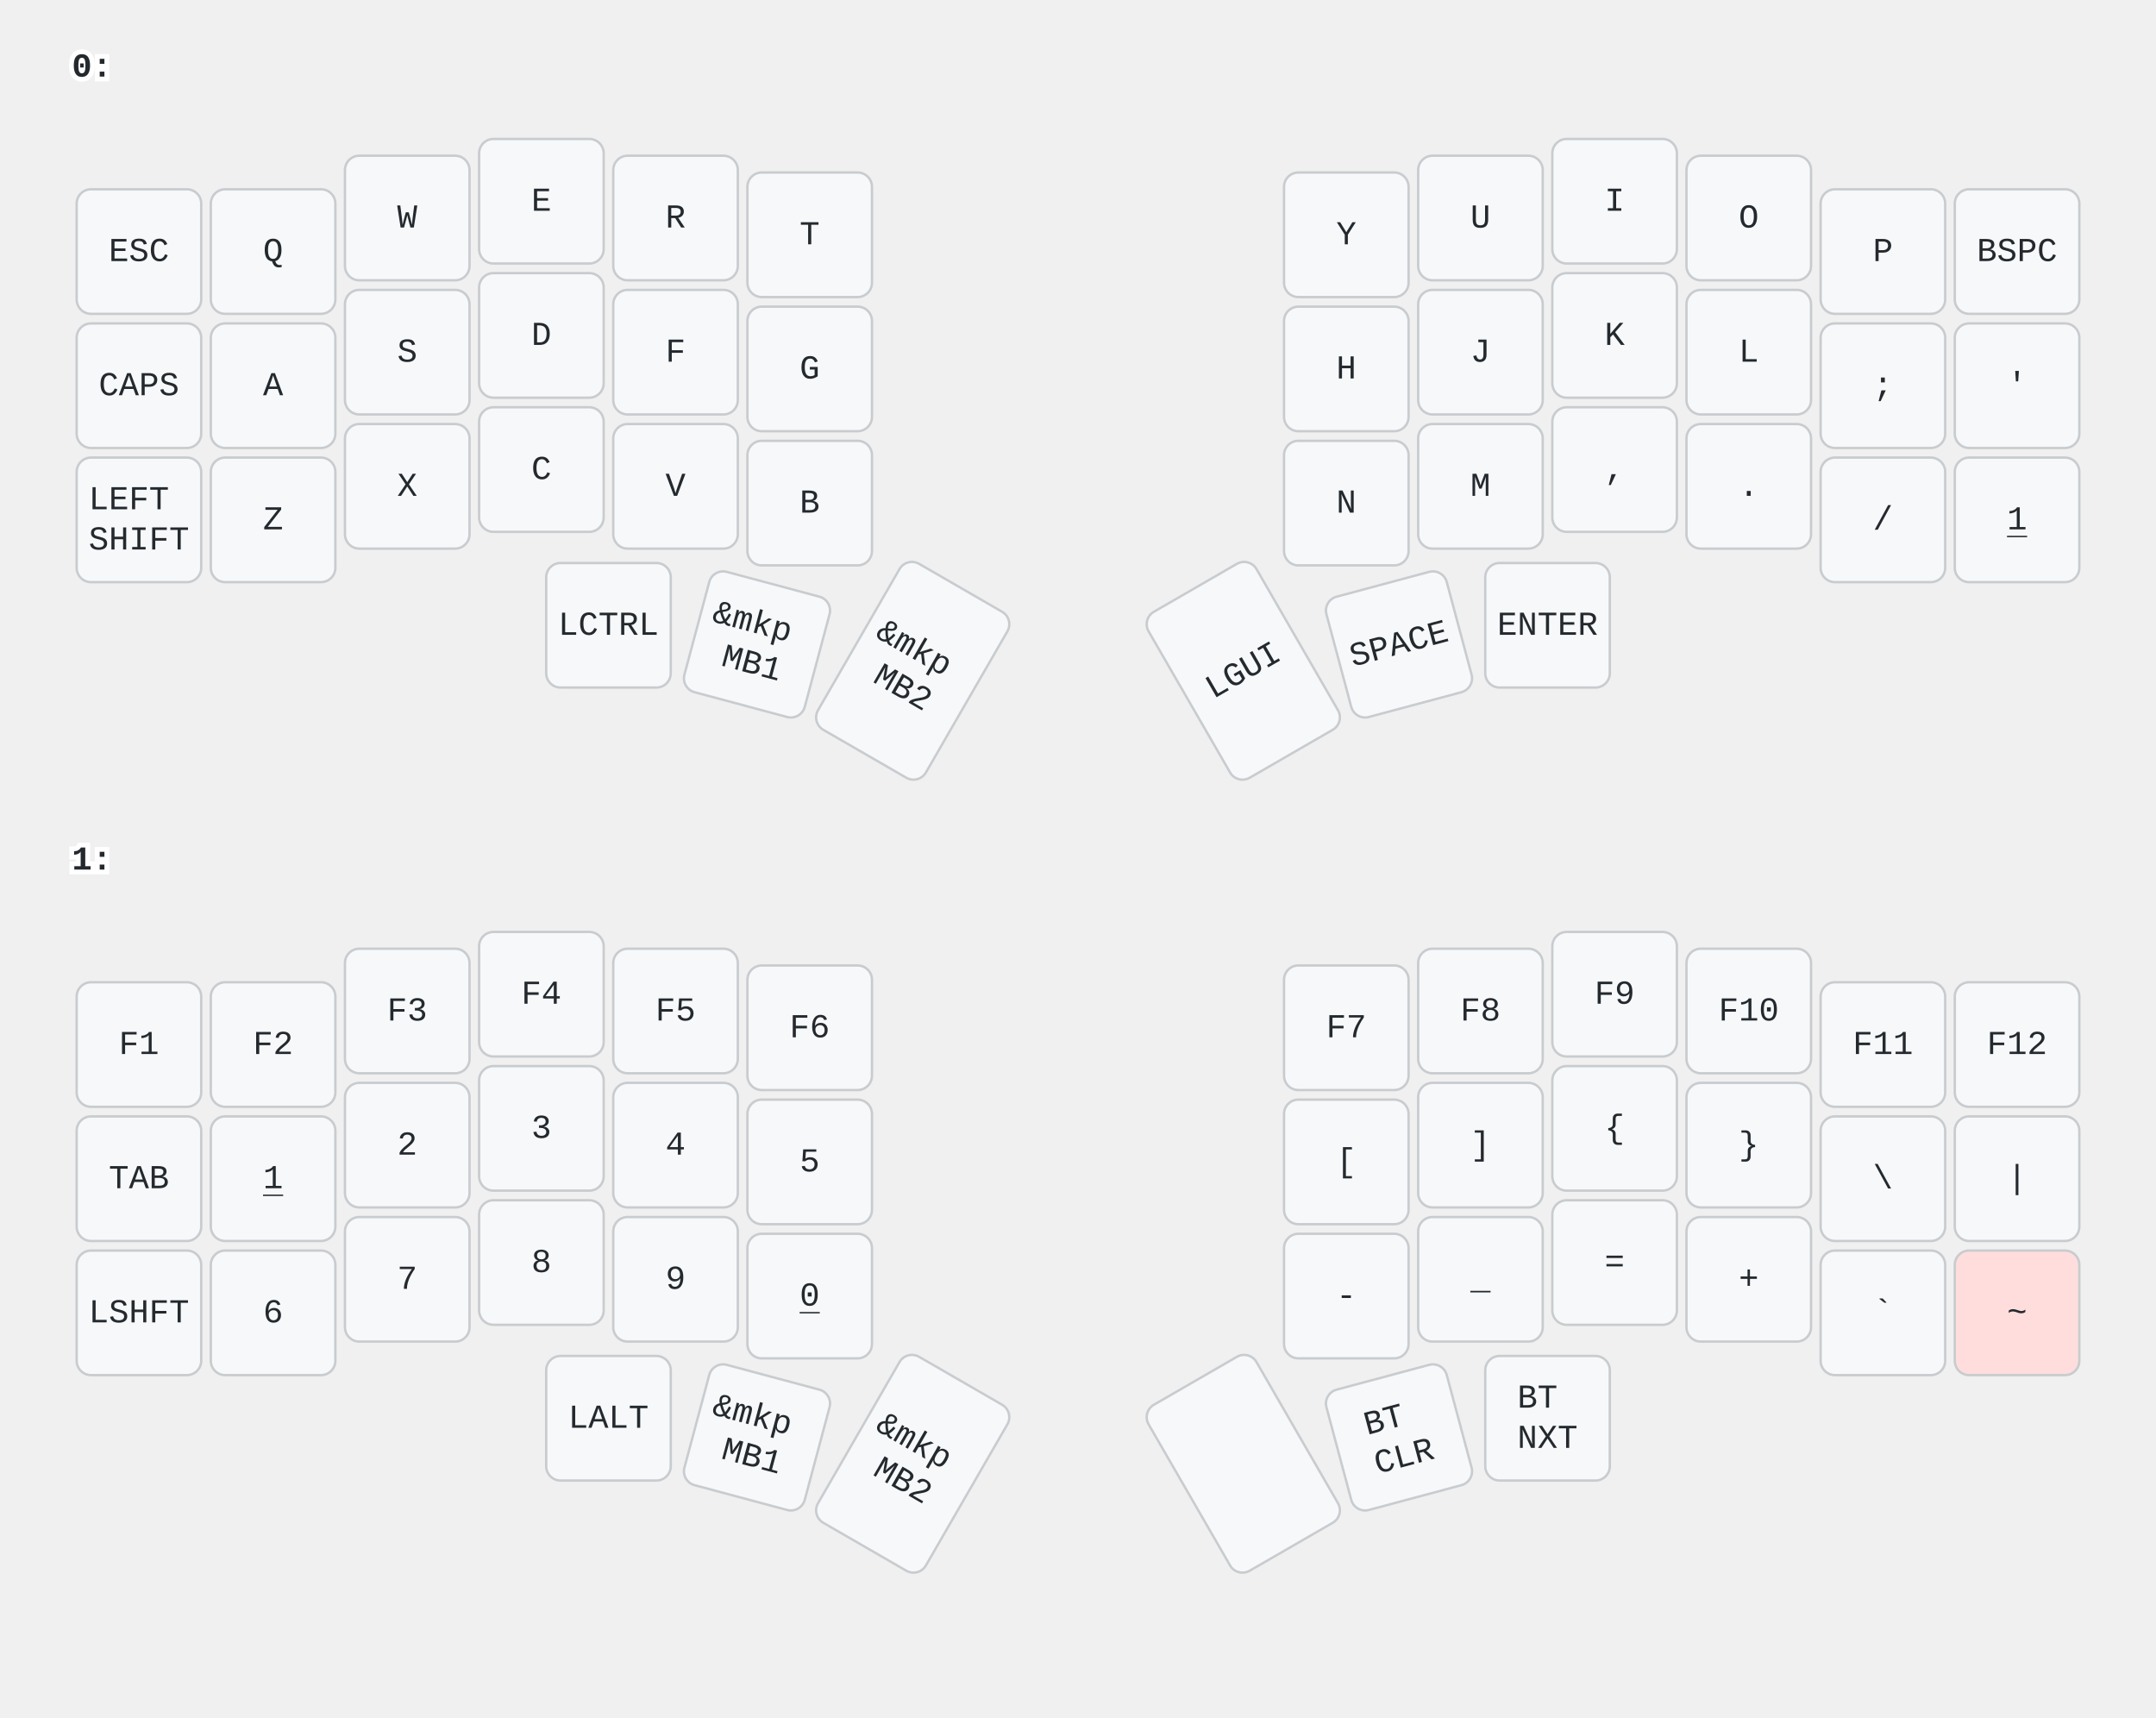
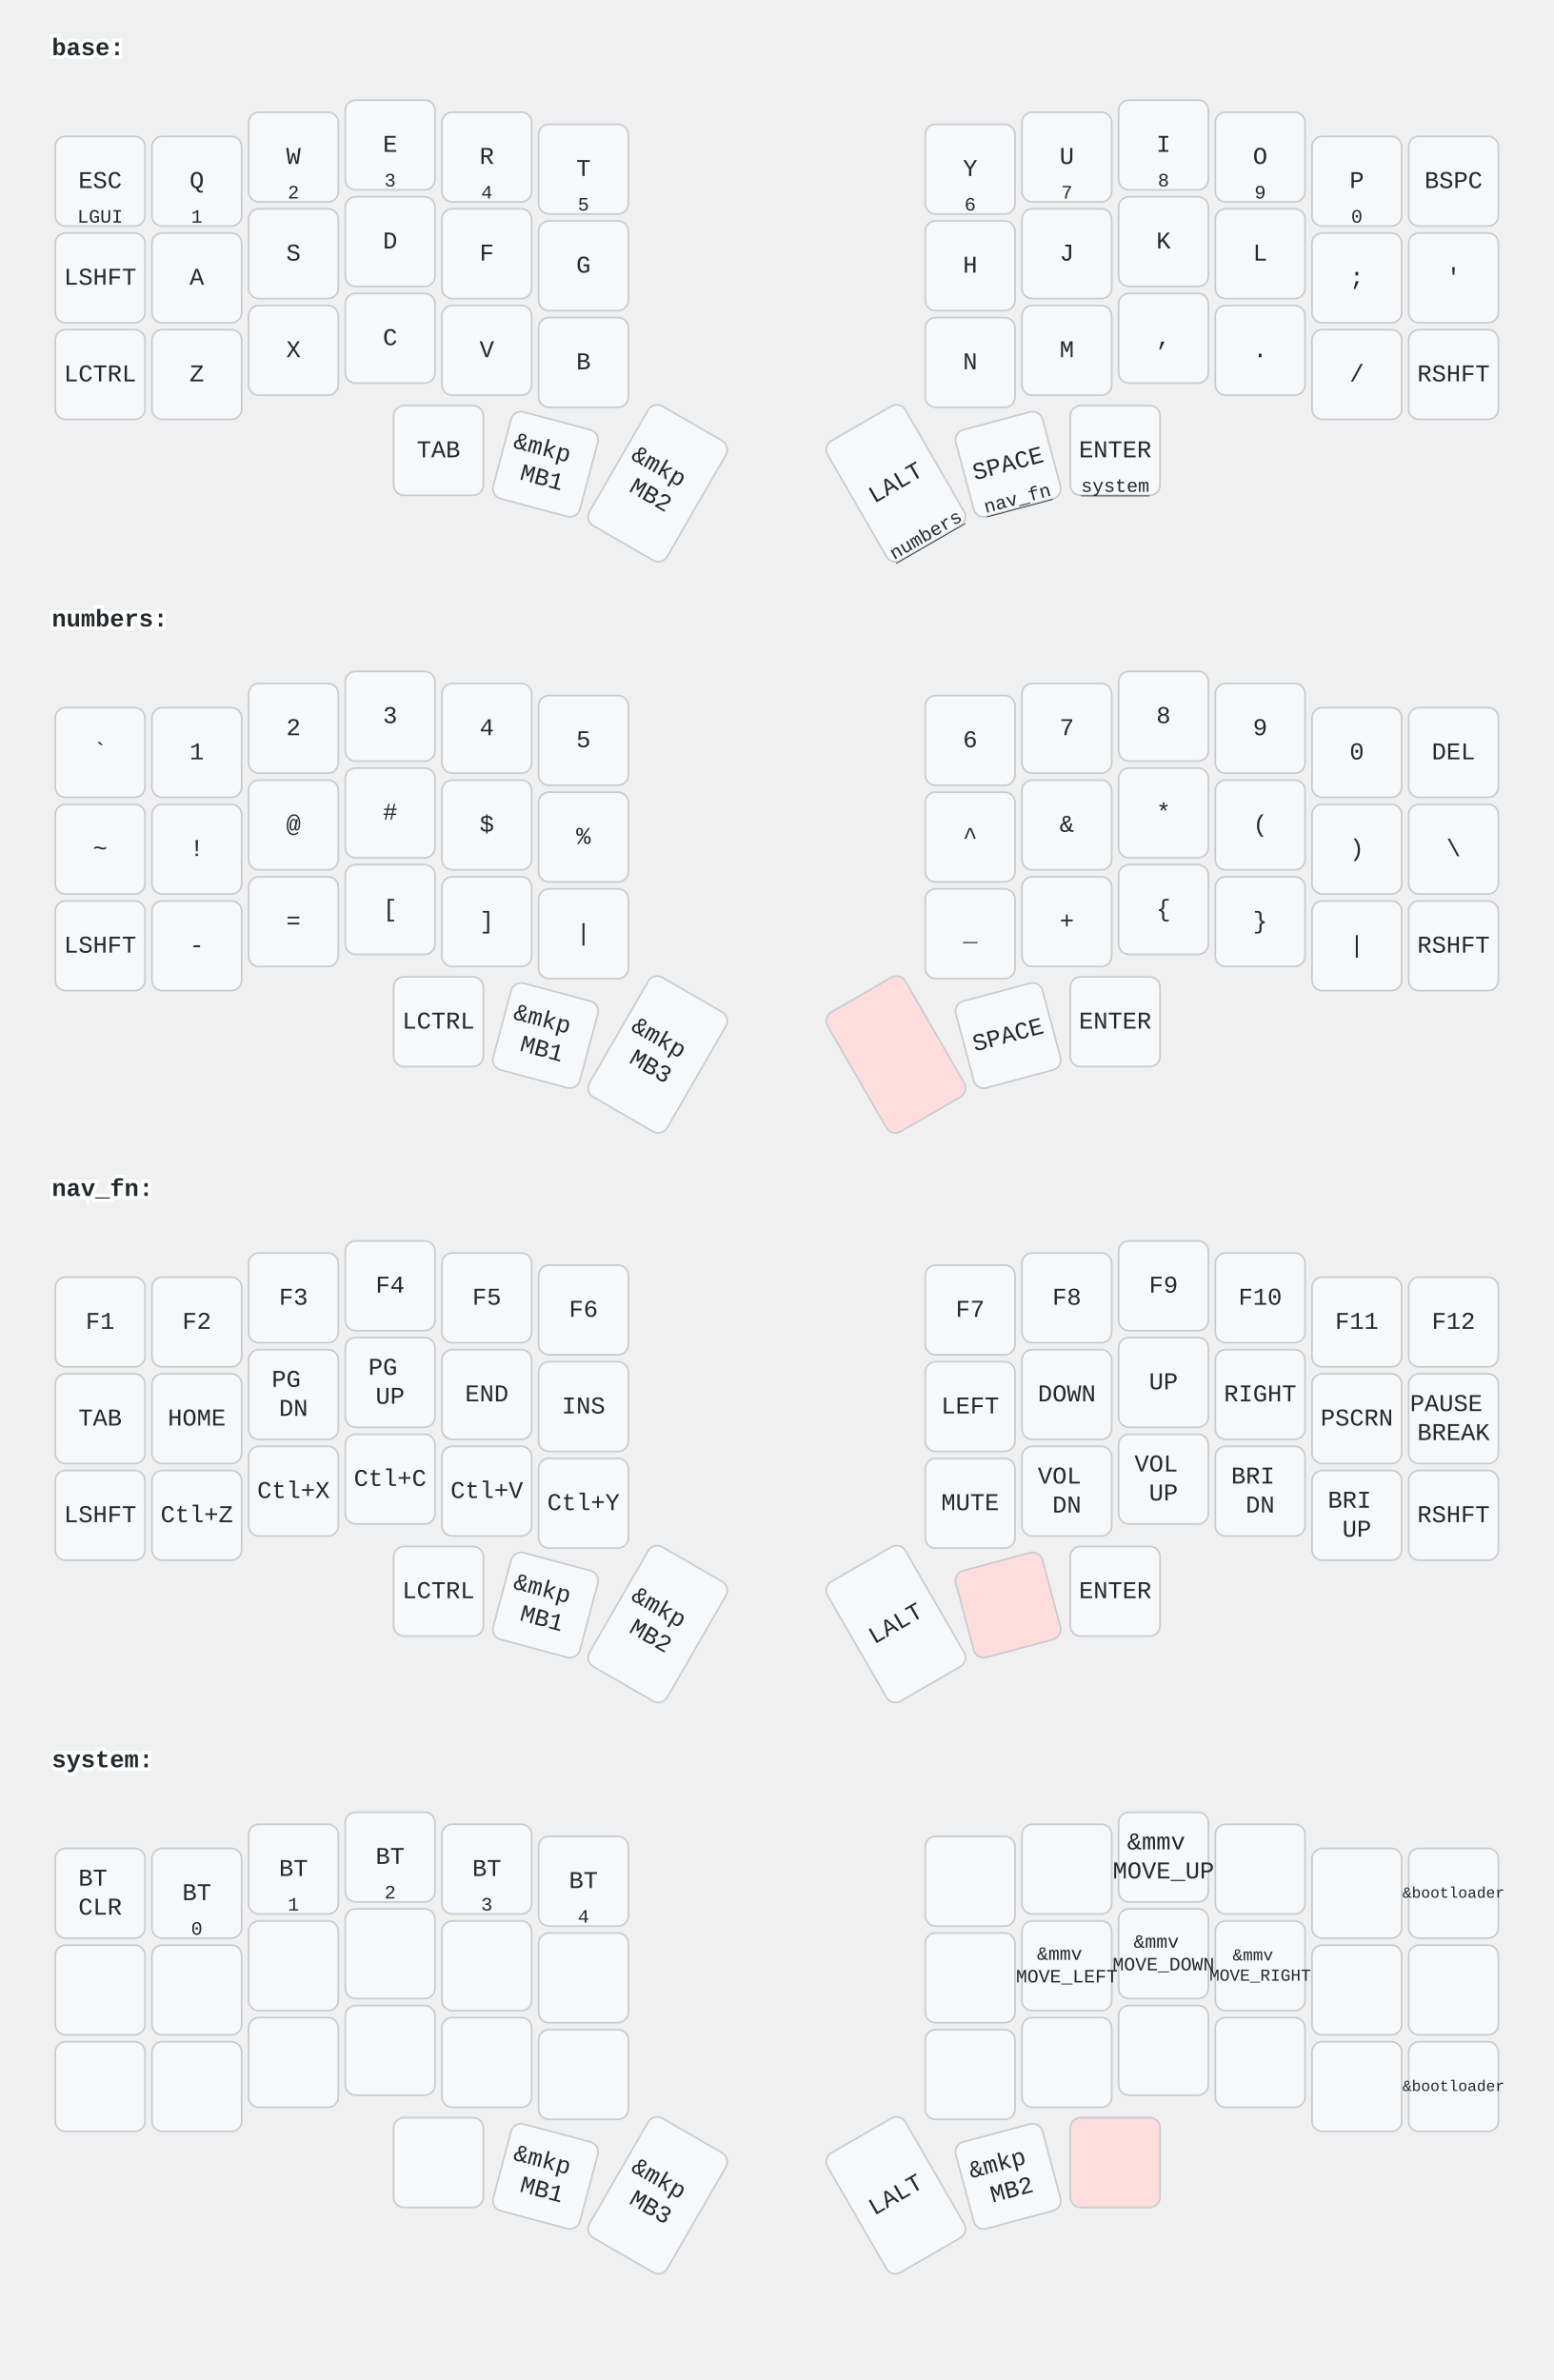
- <svg xmlns="http://www.w3.org/2000/svg" width="900" height="717" viewBox="0 0 900 717" class="keymap">
+ <svg xmlns="http://www.w3.org/2000/svg" width="900" height="1379" viewBox="0 0 900 1379" class="keymap">
  <style>/* inherit to force styles through use tags */
svg path {
    fill: inherit;
}

/* font and background color specifications */
svg.keymap {
    font-family: SFMono-Regular,Consolas,Liberation Mono,Menlo,monospace;
    font-size: 14px;
    font-kerning: normal;
    text-rendering: optimizeLegibility;
    fill: #24292e;
}

/* default key styling */
rect.key {
    fill: #f6f8fa;
}

rect.key, rect.combo {
    stroke: #c9cccf;
    stroke-width: 1;
}

/* default key side styling, only used is draw_key_sides is set */
rect.side {
    filter: brightness(90%);
}

/* color accent for combo boxes */
rect.combo, rect.combo-separate {
    fill: #cdf;
}

/* color accent for held keys */
rect.held, rect.combo.held {
    fill: #fdd;
}

/* color accent for ghost (optional) keys */
rect.ghost, rect.combo.ghost {
    stroke-dasharray: 4, 4;
    stroke-width: 2;
}

text {
    text-anchor: middle;
    dominant-baseline: middle;
}

/* styling for layer labels */
text.label {
    font-weight: bold;
    text-anchor: start;
    stroke: white;
    stroke-width: 4;
    paint-order: stroke;
}

/* styling for optional footer */
text.footer {
    text-anchor: end;
    dominant-baseline: auto;
    stroke: white;
    stroke-width: 4;
    paint-order: stroke;
}

/* styling for combo tap, and key non-tap label text */
text.combo, text.hold, text.shifted, text.left, text.right, text.tl, text.tr, text.bl, text.br {
    font-size: 11px;
}

text.hold, text.bl, text.br {
    text-anchor: middle;
    dominant-baseline: auto;
}

text.shifted, text.tl, text.tr {
    text-anchor: middle;
    dominant-baseline: hanging;
}

text.left, text.tl, text.bl {
    text-anchor: start;
}

text.right, text.tr, text.br {
    text-anchor: end;
}

text.layer-activator {
    text-decoration: underline;
}

/* styling for hold/shifted label text in combo box */
text.combo.hold, text.combo.shifted, text.combo.left, text.combo.right {
    font-size: 8px;
}

/* lighter symbol for transparent keys */
text.trans {
    fill: #7b7e81;
}

/* styling for combo dendrons */
path.combo {
    stroke-width: 1;
    stroke: gray;
    fill: none;
}

/* Start Tabler Icons Cleanup */
/* cannot use height/width with glyphs */
.icon-tabler &gt; path {
    fill: inherit;
    stroke: inherit;
    stroke-width: 2;
}
/* hide tabler's default box */
.icon-tabler &gt; path[stroke="none"][fill="none"] {
    visibility: hidden;
}
/* End Tabler Icons Cleanup */
</style>
-   <g transform="translate(30, 0)" class="layer-0">
-     <text x="0" y="28" class="label" id="x_x">0:</text>
+   <g transform="translate(30, 0)" class="layer-base">
+     <text x="0" y="28" class="label" id="base">base:</text>
    <g transform="translate(0, 56)">
      <g transform="translate(28, 49)" class="key keypos-0">
        <rect rx="6" ry="6" x="-26" y="-26" width="52" height="52" class="key" />
        <text x="0" y="0" class="key tap">ESC</text>
+         <text x="0" y="24" class="key hold">LGUI</text>
      </g>
      <g transform="translate(84, 49)" class="key keypos-1">
        <rect rx="6" ry="6" x="-26" y="-26" width="52" height="52" class="key" />
        <text x="0" y="0" class="key tap">Q</text>
+         <text x="0" y="24" class="key hold">1</text>
      </g>
      <g transform="translate(140, 35)" class="key keypos-2">
        <rect rx="6" ry="6" x="-26" y="-26" width="52" height="52" class="key" />
        <text x="0" y="0" class="key tap">W</text>
+         <text x="0" y="24" class="key hold">2</text>
      </g>
      <g transform="translate(196, 28)" class="key keypos-3">
        <rect rx="6" ry="6" x="-26" y="-26" width="52" height="52" class="key" />
        <text x="0" y="0" class="key tap">E</text>
+         <text x="0" y="24" class="key hold">3</text>
      </g>
      <g transform="translate(252, 35)" class="key keypos-4">
        <rect rx="6" ry="6" x="-26" y="-26" width="52" height="52" class="key" />
        <text x="0" y="0" class="key tap">R</text>
+         <text x="0" y="24" class="key hold">4</text>
      </g>
      <g transform="translate(308, 42)" class="key keypos-5">
        <rect rx="6" ry="6" x="-26" y="-26" width="52" height="52" class="key" />
        <text x="0" y="0" class="key tap">T</text>
+         <text x="0" y="24" class="key hold">5</text>
      </g>
      <g transform="translate(532, 42)" class="key keypos-6">
        <rect rx="6" ry="6" x="-26" y="-26" width="52" height="52" class="key" />
        <text x="0" y="0" class="key tap">Y</text>
+         <text x="0" y="24" class="key hold">6</text>
      </g>
      <g transform="translate(588, 35)" class="key keypos-7">
        <rect rx="6" ry="6" x="-26" y="-26" width="52" height="52" class="key" />
        <text x="0" y="0" class="key tap">U</text>
+         <text x="0" y="24" class="key hold">7</text>
      </g>
      <g transform="translate(644, 28)" class="key keypos-8">
        <rect rx="6" ry="6" x="-26" y="-26" width="52" height="52" class="key" />
        <text x="0" y="0" class="key tap">I</text>
+         <text x="0" y="24" class="key hold">8</text>
      </g>
      <g transform="translate(700, 35)" class="key keypos-9">
        <rect rx="6" ry="6" x="-26" y="-26" width="52" height="52" class="key" />
        <text x="0" y="0" class="key tap">O</text>
+         <text x="0" y="24" class="key hold">9</text>
      </g>
      <g transform="translate(756, 49)" class="key keypos-10">
        <rect rx="6" ry="6" x="-26" y="-26" width="52" height="52" class="key" />
        <text x="0" y="0" class="key tap">P</text>
+         <text x="0" y="24" class="key hold">0</text>
      </g>
      <g transform="translate(812, 49)" class="key keypos-11">
        <rect rx="6" ry="6" x="-26" y="-26" width="52" height="52" class="key" />
        <text x="0" y="0" class="key tap">BSPC</text>
      </g>
      <g transform="translate(28, 105)" class="key keypos-12">
        <rect rx="6" ry="6" x="-26" y="-26" width="52" height="52" class="key" />
-         <text x="0" y="0" class="key tap">CAPS</text>
+         <text x="0" y="0" class="key tap">LSHFT</text>
      </g>
      <g transform="translate(84, 105)" class="key keypos-13">
        <rect rx="6" ry="6" x="-26" y="-26" width="52" height="52" class="key" />
        <text x="0" y="0" class="key tap">A</text>
      </g>
      <g transform="translate(140, 91)" class="key keypos-14">
        <rect rx="6" ry="6" x="-26" y="-26" width="52" height="52" class="key" />
        <text x="0" y="0" class="key tap">S</text>
      </g>
      <g transform="translate(196, 84)" class="key keypos-15">
        <rect rx="6" ry="6" x="-26" y="-26" width="52" height="52" class="key" />
        <text x="0" y="0" class="key tap">D</text>
      </g>
      <g transform="translate(252, 91)" class="key keypos-16">
        <rect rx="6" ry="6" x="-26" y="-26" width="52" height="52" class="key" />
        <text x="0" y="0" class="key tap">F</text>
      </g>
      <g transform="translate(308, 98)" class="key keypos-17">
        <rect rx="6" ry="6" x="-26" y="-26" width="52" height="52" class="key" />
        <text x="0" y="0" class="key tap">G</text>
      </g>
      <g transform="translate(532, 98)" class="key keypos-18">
        <rect rx="6" ry="6" x="-26" y="-26" width="52" height="52" class="key" />
        <text x="0" y="0" class="key tap">H</text>
      </g>
      <g transform="translate(588, 91)" class="key keypos-19">
        <rect rx="6" ry="6" x="-26" y="-26" width="52" height="52" class="key" />
        <text x="0" y="0" class="key tap">J</text>
      </g>
      <g transform="translate(644, 84)" class="key keypos-20">
        <rect rx="6" ry="6" x="-26" y="-26" width="52" height="52" class="key" />
        <text x="0" y="0" class="key tap">K</text>
      </g>
      <g transform="translate(700, 91)" class="key keypos-21">
        <rect rx="6" ry="6" x="-26" y="-26" width="52" height="52" class="key" />
        <text x="0" y="0" class="key tap">L</text>
      </g>
      <g transform="translate(756, 105)" class="key keypos-22">
        <rect rx="6" ry="6" x="-26" y="-26" width="52" height="52" class="key" />
        <text x="0" y="0" class="key tap">;</text>
      </g>
      <g transform="translate(812, 105)" class="key keypos-23">
        <rect rx="6" ry="6" x="-26" y="-26" width="52" height="52" class="key" />
        <text x="0" y="0" class="key tap">'</text>
      </g>
      <g transform="translate(28, 161)" class="key keypos-24">
        <rect rx="6" ry="6" x="-26" y="-26" width="52" height="52" class="key" />
-         <text x="0" y="0" class="key tap">
-           <tspan x="0" dy="-0.6em">LEFT</tspan>
-           <tspan x="0" dy="1.2em">SHIFT</tspan>
-         </text>
+         <text x="0" y="0" class="key tap">LCTRL</text>
      </g>
      <g transform="translate(84, 161)" class="key keypos-25">
        <rect rx="6" ry="6" x="-26" y="-26" width="52" height="52" class="key" />
        <text x="0" y="0" class="key tap">Z</text>
      </g>
      <g transform="translate(140, 147)" class="key keypos-26">
        <rect rx="6" ry="6" x="-26" y="-26" width="52" height="52" class="key" />
        <text x="0" y="0" class="key tap">X</text>
      </g>
      <g transform="translate(196, 140)" class="key keypos-27">
        <rect rx="6" ry="6" x="-26" y="-26" width="52" height="52" class="key" />
        <text x="0" y="0" class="key tap">C</text>
      </g>
      <g transform="translate(252, 147)" class="key keypos-28">
        <rect rx="6" ry="6" x="-26" y="-26" width="52" height="52" class="key" />
        <text x="0" y="0" class="key tap">V</text>
      </g>
      <g transform="translate(308, 154)" class="key keypos-29">
        <rect rx="6" ry="6" x="-26" y="-26" width="52" height="52" class="key" />
        <text x="0" y="0" class="key tap">B</text>
      </g>
      <g transform="translate(532, 154)" class="key keypos-30">
        <rect rx="6" ry="6" x="-26" y="-26" width="52" height="52" class="key" />
        <text x="0" y="0" class="key tap">N</text>
      </g>
      <g transform="translate(588, 147)" class="key keypos-31">
        <rect rx="6" ry="6" x="-26" y="-26" width="52" height="52" class="key" />
        <text x="0" y="0" class="key tap">M</text>
      </g>
      <g transform="translate(644, 140)" class="key keypos-32">
        <rect rx="6" ry="6" x="-26" y="-26" width="52" height="52" class="key" />
        <text x="0" y="0" class="key tap">,</text>
      </g>
      <g transform="translate(700, 147)" class="key keypos-33">
        <rect rx="6" ry="6" x="-26" y="-26" width="52" height="52" class="key" />
        <text x="0" y="0" class="key tap">.</text>
      </g>
      <g transform="translate(756, 161)" class="key keypos-34">
        <rect rx="6" ry="6" x="-26" y="-26" width="52" height="52" class="key" />
        <text x="0" y="0" class="key tap">/</text>
      </g>
      <g transform="translate(812, 161)" class="key keypos-35">
        <rect rx="6" ry="6" x="-26" y="-26" width="52" height="52" class="key" />
-         <a href="#x_x">
-           <text x="0" y="0" class="key tap layer-activator">1</text>
-         </a>
+         <text x="0" y="0" class="key tap">RSHFT</text>
      </g>
      <g transform="translate(224, 205)" class="key keypos-36">
        <rect rx="6" ry="6" x="-26" y="-26" width="52" height="52" class="key" />
-         <text x="0" y="0" class="key tap">LCTRL</text>
+         <text x="0" y="0" class="key tap">TAB</text>
      </g>
      <g transform="translate(286, 213) rotate(15.0)" class="key keypos-37">
        <rect rx="6" ry="6" x="-26" y="-26" width="52" height="52" class="key" />
        <text x="0" y="0" class="key tap">
          <tspan x="0" dy="-0.6em">&amp;mkp</tspan>
          <tspan x="0" dy="1.2em">MB1</tspan>
        </text>
      </g>
      <g transform="translate(351, 224) rotate(30.0)" class="key keypos-38">
        <rect rx="6" ry="6" x="-26" y="-40" width="52" height="80" class="key" />
        <text x="0" y="0" class="key tap">
          <tspan x="0" dy="-0.6em">&amp;mkp</tspan>
          <tspan x="0" dy="1.2em">MB2</tspan>
        </text>
      </g>
      <g transform="translate(489, 224) rotate(-30.0)" class="key keypos-39">
        <rect rx="6" ry="6" x="-26" y="-40" width="52" height="80" class="key" />
-         <text x="0" y="0" class="key tap">LGUI</text>
+         <text x="0" y="0" class="key tap">LALT</text>
+         <a href="#numbers">
+           <text x="0" y="38" class="key hold layer-activator">numbers</text>
+         </a>
      </g>
      <g transform="translate(554, 213) rotate(-15.0)" class="key keypos-40">
        <rect rx="6" ry="6" x="-26" y="-26" width="52" height="52" class="key" />
        <text x="0" y="0" class="key tap">SPACE</text>
+         <a href="#nav_fn">
+           <text x="0" y="24" class="key hold layer-activator">nav_fn</text>
+         </a>
      </g>
      <g transform="translate(616, 205)" class="key keypos-41">
        <rect rx="6" ry="6" x="-26" y="-26" width="52" height="52" class="key" />
        <text x="0" y="0" class="key tap">ENTER</text>
+         <a href="#system">
+           <text x="0" y="24" class="key hold layer-activator">system</text>
+         </a>
      </g>
    </g>
  </g>
-   <g transform="translate(30, 331)" class="layer-1">
-     <text x="0" y="28" class="label" id="x_x">1:</text>
+   <g transform="translate(30, 331)" class="layer-numbers">
+     <text x="0" y="28" class="label" id="numbers">numbers:</text>
    <g transform="translate(0, 56)">
      <g transform="translate(28, 49)" class="key keypos-0">
        <rect rx="6" ry="6" x="-26" y="-26" width="52" height="52" class="key" />
-         <text x="0" y="0" class="key tap">F1</text>
+         <text x="0" y="0" class="key tap">`</text>
      </g>
      <g transform="translate(84, 49)" class="key keypos-1">
        <rect rx="6" ry="6" x="-26" y="-26" width="52" height="52" class="key" />
-         <text x="0" y="0" class="key tap">F2</text>
+         <text x="0" y="0" class="key tap">1</text>
      </g>
      <g transform="translate(140, 35)" class="key keypos-2">
        <rect rx="6" ry="6" x="-26" y="-26" width="52" height="52" class="key" />
-         <text x="0" y="0" class="key tap">F3</text>
+         <text x="0" y="0" class="key tap">2</text>
      </g>
      <g transform="translate(196, 28)" class="key keypos-3">
        <rect rx="6" ry="6" x="-26" y="-26" width="52" height="52" class="key" />
-         <text x="0" y="0" class="key tap">F4</text>
+         <text x="0" y="0" class="key tap">3</text>
      </g>
      <g transform="translate(252, 35)" class="key keypos-4">
        <rect rx="6" ry="6" x="-26" y="-26" width="52" height="52" class="key" />
-         <text x="0" y="0" class="key tap">F5</text>
+         <text x="0" y="0" class="key tap">4</text>
      </g>
      <g transform="translate(308, 42)" class="key keypos-5">
        <rect rx="6" ry="6" x="-26" y="-26" width="52" height="52" class="key" />
-         <text x="0" y="0" class="key tap">F6</text>
+         <text x="0" y="0" class="key tap">5</text>
      </g>
      <g transform="translate(532, 42)" class="key keypos-6">
        <rect rx="6" ry="6" x="-26" y="-26" width="52" height="52" class="key" />
-         <text x="0" y="0" class="key tap">F7</text>
+         <text x="0" y="0" class="key tap">6</text>
      </g>
      <g transform="translate(588, 35)" class="key keypos-7">
        <rect rx="6" ry="6" x="-26" y="-26" width="52" height="52" class="key" />
-         <text x="0" y="0" class="key tap">F8</text>
+         <text x="0" y="0" class="key tap">7</text>
      </g>
      <g transform="translate(644, 28)" class="key keypos-8">
        <rect rx="6" ry="6" x="-26" y="-26" width="52" height="52" class="key" />
-         <text x="0" y="0" class="key tap">F9</text>
+         <text x="0" y="0" class="key tap">8</text>
      </g>
      <g transform="translate(700, 35)" class="key keypos-9">
        <rect rx="6" ry="6" x="-26" y="-26" width="52" height="52" class="key" />
-         <text x="0" y="0" class="key tap">F10</text>
+         <text x="0" y="0" class="key tap">9</text>
      </g>
      <g transform="translate(756, 49)" class="key keypos-10">
        <rect rx="6" ry="6" x="-26" y="-26" width="52" height="52" class="key" />
-         <text x="0" y="0" class="key tap">F11</text>
+         <text x="0" y="0" class="key tap">0</text>
      </g>
      <g transform="translate(812, 49)" class="key keypos-11">
        <rect rx="6" ry="6" x="-26" y="-26" width="52" height="52" class="key" />
-         <text x="0" y="0" class="key tap">F12</text>
+         <text x="0" y="0" class="key tap">DEL</text>
      </g>
      <g transform="translate(28, 105)" class="key keypos-12">
        <rect rx="6" ry="6" x="-26" y="-26" width="52" height="52" class="key" />
-         <text x="0" y="0" class="key tap">TAB</text>
+         <text x="0" y="0" class="key tap">~</text>
      </g>
      <g transform="translate(84, 105)" class="key keypos-13">
        <rect rx="6" ry="6" x="-26" y="-26" width="52" height="52" class="key" />
-         <a href="#x_x">
-           <text x="0" y="0" class="key tap layer-activator">1</text>
-         </a>
+         <text x="0" y="0" class="key tap">!</text>
      </g>
      <g transform="translate(140, 91)" class="key keypos-14">
        <rect rx="6" ry="6" x="-26" y="-26" width="52" height="52" class="key" />
-         <text x="0" y="0" class="key tap">2</text>
+         <text x="0" y="0" class="key tap">@</text>
      </g>
      <g transform="translate(196, 84)" class="key keypos-15">
        <rect rx="6" ry="6" x="-26" y="-26" width="52" height="52" class="key" />
-         <text x="0" y="0" class="key tap">3</text>
+         <text x="0" y="0" class="key tap">#</text>
      </g>
      <g transform="translate(252, 91)" class="key keypos-16">
        <rect rx="6" ry="6" x="-26" y="-26" width="52" height="52" class="key" />
-         <text x="0" y="0" class="key tap">4</text>
+         <text x="0" y="0" class="key tap">$</text>
      </g>
      <g transform="translate(308, 98)" class="key keypos-17">
        <rect rx="6" ry="6" x="-26" y="-26" width="52" height="52" class="key" />
-         <text x="0" y="0" class="key tap">5</text>
+         <text x="0" y="0" class="key tap">%</text>
      </g>
      <g transform="translate(532, 98)" class="key keypos-18">
        <rect rx="6" ry="6" x="-26" y="-26" width="52" height="52" class="key" />
+         <text x="0" y="0" class="key tap">^</text>
+       </g>
+       <g transform="translate(588, 91)" class="key keypos-19">
+         <rect rx="6" ry="6" x="-26" y="-26" width="52" height="52" class="key" />
+         <text x="0" y="0" class="key tap">&amp;</text>
+       </g>
+       <g transform="translate(644, 84)" class="key keypos-20">
+         <rect rx="6" ry="6" x="-26" y="-26" width="52" height="52" class="key" />
+         <text x="0" y="0" class="key tap">*</text>
+       </g>
+       <g transform="translate(700, 91)" class="key keypos-21">
+         <rect rx="6" ry="6" x="-26" y="-26" width="52" height="52" class="key" />
+         <text x="0" y="0" class="key tap">(</text>
+       </g>
+       <g transform="translate(756, 105)" class="key keypos-22">
+         <rect rx="6" ry="6" x="-26" y="-26" width="52" height="52" class="key" />
+         <text x="0" y="0" class="key tap">)</text>
+       </g>
+       <g transform="translate(812, 105)" class="key keypos-23">
+         <rect rx="6" ry="6" x="-26" y="-26" width="52" height="52" class="key" />
+         <text x="0" y="0" class="key tap">\</text>
+       </g>
+       <g transform="translate(28, 161)" class="key keypos-24">
+         <rect rx="6" ry="6" x="-26" y="-26" width="52" height="52" class="key" />
+         <text x="0" y="0" class="key tap">LSHFT</text>
+       </g>
+       <g transform="translate(84, 161)" class="key keypos-25">
+         <rect rx="6" ry="6" x="-26" y="-26" width="52" height="52" class="key" />
+         <text x="0" y="0" class="key tap">-</text>
+       </g>
+       <g transform="translate(140, 147)" class="key keypos-26">
+         <rect rx="6" ry="6" x="-26" y="-26" width="52" height="52" class="key" />
+         <text x="0" y="0" class="key tap">=</text>
+       </g>
+       <g transform="translate(196, 140)" class="key keypos-27">
+         <rect rx="6" ry="6" x="-26" y="-26" width="52" height="52" class="key" />
        <text x="0" y="0" class="key tap">[</text>
      </g>
-       <g transform="translate(588, 91)" class="key keypos-19">
+       <g transform="translate(252, 147)" class="key keypos-28">
        <rect rx="6" ry="6" x="-26" y="-26" width="52" height="52" class="key" />
        <text x="0" y="0" class="key tap">]</text>
      </g>
-       <g transform="translate(644, 84)" class="key keypos-20">
+       <g transform="translate(308, 154)" class="key keypos-29">
+         <rect rx="6" ry="6" x="-26" y="-26" width="52" height="52" class="key" />
+         <text x="0" y="0" class="key tap">|</text>
+       </g>
+       <g transform="translate(532, 154)" class="key keypos-30">
+         <rect rx="6" ry="6" x="-26" y="-26" width="52" height="52" class="key" />
+         <text x="0" y="0" class="key tap">_</text>
+       </g>
+       <g transform="translate(588, 147)" class="key keypos-31">
+         <rect rx="6" ry="6" x="-26" y="-26" width="52" height="52" class="key" />
+         <text x="0" y="0" class="key tap">+</text>
+       </g>
+       <g transform="translate(644, 140)" class="key keypos-32">
        <rect rx="6" ry="6" x="-26" y="-26" width="52" height="52" class="key" />
        <text x="0" y="0" class="key tap">{</text>
      </g>
-       <g transform="translate(700, 91)" class="key keypos-21">
+       <g transform="translate(700, 147)" class="key keypos-33">
        <rect rx="6" ry="6" x="-26" y="-26" width="52" height="52" class="key" />
        <text x="0" y="0" class="key tap">}</text>
      </g>
-       <g transform="translate(756, 105)" class="key keypos-22">
-         <rect rx="6" ry="6" x="-26" y="-26" width="52" height="52" class="key" />
-         <text x="0" y="0" class="key tap">\</text>
-       </g>
-       <g transform="translate(812, 105)" class="key keypos-23">
+       <g transform="translate(756, 161)" class="key keypos-34">
        <rect rx="6" ry="6" x="-26" y="-26" width="52" height="52" class="key" />
        <text x="0" y="0" class="key tap">|</text>
      </g>
-       <g transform="translate(28, 161)" class="key keypos-24">
-         <rect rx="6" ry="6" x="-26" y="-26" width="52" height="52" class="key" />
-         <text x="0" y="0" class="key tap">LSHFT</text>
-       </g>
-       <g transform="translate(84, 161)" class="key keypos-25">
-         <rect rx="6" ry="6" x="-26" y="-26" width="52" height="52" class="key" />
-         <text x="0" y="0" class="key tap">6</text>
-       </g>
-       <g transform="translate(140, 147)" class="key keypos-26">
-         <rect rx="6" ry="6" x="-26" y="-26" width="52" height="52" class="key" />
-         <text x="0" y="0" class="key tap">7</text>
-       </g>
-       <g transform="translate(196, 140)" class="key keypos-27">
-         <rect rx="6" ry="6" x="-26" y="-26" width="52" height="52" class="key" />
-         <text x="0" y="0" class="key tap">8</text>
-       </g>
-       <g transform="translate(252, 147)" class="key keypos-28">
-         <rect rx="6" ry="6" x="-26" y="-26" width="52" height="52" class="key" />
-         <text x="0" y="0" class="key tap">9</text>
-       </g>
-       <g transform="translate(308, 154)" class="key keypos-29">
-         <rect rx="6" ry="6" x="-26" y="-26" width="52" height="52" class="key" />
-         <a href="#x_x">
-           <text x="0" y="0" class="key tap layer-activator">0</text>
-         </a>
-       </g>
-       <g transform="translate(532, 154)" class="key keypos-30">
-         <rect rx="6" ry="6" x="-26" y="-26" width="52" height="52" class="key" />
-         <text x="0" y="0" class="key tap">-</text>
-       </g>
-       <g transform="translate(588, 147)" class="key keypos-31">
-         <rect rx="6" ry="6" x="-26" y="-26" width="52" height="52" class="key" />
-         <text x="0" y="0" class="key tap">_</text>
-       </g>
-       <g transform="translate(644, 140)" class="key keypos-32">
-         <rect rx="6" ry="6" x="-26" y="-26" width="52" height="52" class="key" />
-         <text x="0" y="0" class="key tap">=</text>
-       </g>
-       <g transform="translate(700, 147)" class="key keypos-33">
-         <rect rx="6" ry="6" x="-26" y="-26" width="52" height="52" class="key" />
-         <text x="0" y="0" class="key tap">+</text>
-       </g>
-       <g transform="translate(756, 161)" class="key keypos-34">
-         <rect rx="6" ry="6" x="-26" y="-26" width="52" height="52" class="key" />
-         <text x="0" y="0" class="key tap">`</text>
-       </g>
-       <g transform="translate(812, 161)" class="key held keypos-35">
-         <rect rx="6" ry="6" x="-26" y="-26" width="52" height="52" class="key held" />
-         <text x="0" y="0" class="key held tap">~</text>
+       <g transform="translate(812, 161)" class="key keypos-35">
+         <rect rx="6" ry="6" x="-26" y="-26" width="52" height="52" class="key" />
+         <text x="0" y="0" class="key tap">RSHFT</text>
      </g>
      <g transform="translate(224, 205)" class="key keypos-36">
        <rect rx="6" ry="6" x="-26" y="-26" width="52" height="52" class="key" />
-         <text x="0" y="0" class="key tap">LALT</text>
+         <text x="0" y="0" class="key tap">LCTRL</text>
      </g>
      <g transform="translate(286, 213) rotate(15.0)" class="key keypos-37">
        <rect rx="6" ry="6" x="-26" y="-26" width="52" height="52" class="key" />
        <text x="0" y="0" class="key tap">
          <tspan x="0" dy="-0.6em">&amp;mkp</tspan>
          <tspan x="0" dy="1.2em">MB1</tspan>
        </text>
      </g>
      <g transform="translate(351, 224) rotate(30.0)" class="key keypos-38">
        <rect rx="6" ry="6" x="-26" y="-40" width="52" height="80" class="key" />
        <text x="0" y="0" class="key tap">
          <tspan x="0" dy="-0.6em">&amp;mkp</tspan>
+           <tspan x="0" dy="1.2em">MB3</tspan>
+         </text>
+       </g>
+       <g transform="translate(489, 224) rotate(-30.0)" class="key held keypos-39">
+         <rect rx="6" ry="6" x="-26" y="-40" width="52" height="80" class="key held" />
+       </g>
+       <g transform="translate(554, 213) rotate(-15.0)" class="key keypos-40">
+         <rect rx="6" ry="6" x="-26" y="-26" width="52" height="52" class="key" />
+         <text x="0" y="0" class="key tap">SPACE</text>
+       </g>
+       <g transform="translate(616, 205)" class="key keypos-41">
+         <rect rx="6" ry="6" x="-26" y="-26" width="52" height="52" class="key" />
+         <text x="0" y="0" class="key tap">ENTER</text>
+       </g>
+     </g>
+   </g>
+   <g transform="translate(30, 661)" class="layer-nav_fn">
+     <text x="0" y="28" class="label" id="nav_fn">nav_fn:</text>
+     <g transform="translate(0, 56)">
+       <g transform="translate(28, 49)" class="key keypos-0">
+         <rect rx="6" ry="6" x="-26" y="-26" width="52" height="52" class="key" />
+         <text x="0" y="0" class="key tap">F1</text>
+       </g>
+       <g transform="translate(84, 49)" class="key keypos-1">
+         <rect rx="6" ry="6" x="-26" y="-26" width="52" height="52" class="key" />
+         <text x="0" y="0" class="key tap">F2</text>
+       </g>
+       <g transform="translate(140, 35)" class="key keypos-2">
+         <rect rx="6" ry="6" x="-26" y="-26" width="52" height="52" class="key" />
+         <text x="0" y="0" class="key tap">F3</text>
+       </g>
+       <g transform="translate(196, 28)" class="key keypos-3">
+         <rect rx="6" ry="6" x="-26" y="-26" width="52" height="52" class="key" />
+         <text x="0" y="0" class="key tap">F4</text>
+       </g>
+       <g transform="translate(252, 35)" class="key keypos-4">
+         <rect rx="6" ry="6" x="-26" y="-26" width="52" height="52" class="key" />
+         <text x="0" y="0" class="key tap">F5</text>
+       </g>
+       <g transform="translate(308, 42)" class="key keypos-5">
+         <rect rx="6" ry="6" x="-26" y="-26" width="52" height="52" class="key" />
+         <text x="0" y="0" class="key tap">F6</text>
+       </g>
+       <g transform="translate(532, 42)" class="key keypos-6">
+         <rect rx="6" ry="6" x="-26" y="-26" width="52" height="52" class="key" />
+         <text x="0" y="0" class="key tap">F7</text>
+       </g>
+       <g transform="translate(588, 35)" class="key keypos-7">
+         <rect rx="6" ry="6" x="-26" y="-26" width="52" height="52" class="key" />
+         <text x="0" y="0" class="key tap">F8</text>
+       </g>
+       <g transform="translate(644, 28)" class="key keypos-8">
+         <rect rx="6" ry="6" x="-26" y="-26" width="52" height="52" class="key" />
+         <text x="0" y="0" class="key tap">F9</text>
+       </g>
+       <g transform="translate(700, 35)" class="key keypos-9">
+         <rect rx="6" ry="6" x="-26" y="-26" width="52" height="52" class="key" />
+         <text x="0" y="0" class="key tap">F10</text>
+       </g>
+       <g transform="translate(756, 49)" class="key keypos-10">
+         <rect rx="6" ry="6" x="-26" y="-26" width="52" height="52" class="key" />
+         <text x="0" y="0" class="key tap">F11</text>
+       </g>
+       <g transform="translate(812, 49)" class="key keypos-11">
+         <rect rx="6" ry="6" x="-26" y="-26" width="52" height="52" class="key" />
+         <text x="0" y="0" class="key tap">F12</text>
+       </g>
+       <g transform="translate(28, 105)" class="key keypos-12">
+         <rect rx="6" ry="6" x="-26" y="-26" width="52" height="52" class="key" />
+         <text x="0" y="0" class="key tap">TAB</text>
+       </g>
+       <g transform="translate(84, 105)" class="key keypos-13">
+         <rect rx="6" ry="6" x="-26" y="-26" width="52" height="52" class="key" />
+         <text x="0" y="0" class="key tap">HOME</text>
+       </g>
+       <g transform="translate(140, 91)" class="key keypos-14">
+         <rect rx="6" ry="6" x="-26" y="-26" width="52" height="52" class="key" />
+         <text x="0" y="0" class="key tap">
+           <tspan x="0" dy="-0.6em">PG</tspan>
+           <tspan x="0" dy="1.2em">DN</tspan>
+         </text>
+       </g>
+       <g transform="translate(196, 84)" class="key keypos-15">
+         <rect rx="6" ry="6" x="-26" y="-26" width="52" height="52" class="key" />
+         <text x="0" y="0" class="key tap">
+           <tspan x="0" dy="-0.6em">PG</tspan>
+           <tspan x="0" dy="1.2em">UP</tspan>
+         </text>
+       </g>
+       <g transform="translate(252, 91)" class="key keypos-16">
+         <rect rx="6" ry="6" x="-26" y="-26" width="52" height="52" class="key" />
+         <text x="0" y="0" class="key tap">END</text>
+       </g>
+       <g transform="translate(308, 98)" class="key keypos-17">
+         <rect rx="6" ry="6" x="-26" y="-26" width="52" height="52" class="key" />
+         <text x="0" y="0" class="key tap">INS</text>
+       </g>
+       <g transform="translate(532, 98)" class="key keypos-18">
+         <rect rx="6" ry="6" x="-26" y="-26" width="52" height="52" class="key" />
+         <text x="0" y="0" class="key tap">LEFT</text>
+       </g>
+       <g transform="translate(588, 91)" class="key keypos-19">
+         <rect rx="6" ry="6" x="-26" y="-26" width="52" height="52" class="key" />
+         <text x="0" y="0" class="key tap">DOWN</text>
+       </g>
+       <g transform="translate(644, 84)" class="key keypos-20">
+         <rect rx="6" ry="6" x="-26" y="-26" width="52" height="52" class="key" />
+         <text x="0" y="0" class="key tap">UP</text>
+       </g>
+       <g transform="translate(700, 91)" class="key keypos-21">
+         <rect rx="6" ry="6" x="-26" y="-26" width="52" height="52" class="key" />
+         <text x="0" y="0" class="key tap">RIGHT</text>
+       </g>
+       <g transform="translate(756, 105)" class="key keypos-22">
+         <rect rx="6" ry="6" x="-26" y="-26" width="52" height="52" class="key" />
+         <text x="0" y="0" class="key tap">PSCRN</text>
+       </g>
+       <g transform="translate(812, 105)" class="key keypos-23">
+         <rect rx="6" ry="6" x="-26" y="-26" width="52" height="52" class="key" />
+         <text x="0" y="0" class="key tap">
+           <tspan x="0" dy="-0.6em">PAUSE</tspan>
+           <tspan x="0" dy="1.2em">BREAK</tspan>
+         </text>
+       </g>
+       <g transform="translate(28, 161)" class="key keypos-24">
+         <rect rx="6" ry="6" x="-26" y="-26" width="52" height="52" class="key" />
+         <text x="0" y="0" class="key tap">LSHFT</text>
+       </g>
+       <g transform="translate(84, 161)" class="key keypos-25">
+         <rect rx="6" ry="6" x="-26" y="-26" width="52" height="52" class="key" />
+         <text x="0" y="0" class="key tap">Ctl+Z</text>
+       </g>
+       <g transform="translate(140, 147)" class="key keypos-26">
+         <rect rx="6" ry="6" x="-26" y="-26" width="52" height="52" class="key" />
+         <text x="0" y="0" class="key tap">Ctl+X</text>
+       </g>
+       <g transform="translate(196, 140)" class="key keypos-27">
+         <rect rx="6" ry="6" x="-26" y="-26" width="52" height="52" class="key" />
+         <text x="0" y="0" class="key tap">Ctl+C</text>
+       </g>
+       <g transform="translate(252, 147)" class="key keypos-28">
+         <rect rx="6" ry="6" x="-26" y="-26" width="52" height="52" class="key" />
+         <text x="0" y="0" class="key tap">Ctl+V</text>
+       </g>
+       <g transform="translate(308, 154)" class="key keypos-29">
+         <rect rx="6" ry="6" x="-26" y="-26" width="52" height="52" class="key" />
+         <text x="0" y="0" class="key tap">Ctl+Y</text>
+       </g>
+       <g transform="translate(532, 154)" class="key keypos-30">
+         <rect rx="6" ry="6" x="-26" y="-26" width="52" height="52" class="key" />
+         <text x="0" y="0" class="key tap">MUTE</text>
+       </g>
+       <g transform="translate(588, 147)" class="key keypos-31">
+         <rect rx="6" ry="6" x="-26" y="-26" width="52" height="52" class="key" />
+         <text x="0" y="0" class="key tap">
+           <tspan x="0" dy="-0.6em">VOL</tspan>
+           <tspan x="0" dy="1.2em">DN</tspan>
+         </text>
+       </g>
+       <g transform="translate(644, 140)" class="key keypos-32">
+         <rect rx="6" ry="6" x="-26" y="-26" width="52" height="52" class="key" />
+         <text x="0" y="0" class="key tap">
+           <tspan x="0" dy="-0.6em">VOL</tspan>
+           <tspan x="0" dy="1.2em">UP</tspan>
+         </text>
+       </g>
+       <g transform="translate(700, 147)" class="key keypos-33">
+         <rect rx="6" ry="6" x="-26" y="-26" width="52" height="52" class="key" />
+         <text x="0" y="0" class="key tap">
+           <tspan x="0" dy="-0.6em">BRI</tspan>
+           <tspan x="0" dy="1.2em">DN</tspan>
+         </text>
+       </g>
+       <g transform="translate(756, 161)" class="key keypos-34">
+         <rect rx="6" ry="6" x="-26" y="-26" width="52" height="52" class="key" />
+         <text x="0" y="0" class="key tap">
+           <tspan x="0" dy="-0.6em">BRI</tspan>
+           <tspan x="0" dy="1.2em">UP</tspan>
+         </text>
+       </g>
+       <g transform="translate(812, 161)" class="key keypos-35">
+         <rect rx="6" ry="6" x="-26" y="-26" width="52" height="52" class="key" />
+         <text x="0" y="0" class="key tap">RSHFT</text>
+       </g>
+       <g transform="translate(224, 205)" class="key keypos-36">
+         <rect rx="6" ry="6" x="-26" y="-26" width="52" height="52" class="key" />
+         <text x="0" y="0" class="key tap">LCTRL</text>
+       </g>
+       <g transform="translate(286, 213) rotate(15.0)" class="key keypos-37">
+         <rect rx="6" ry="6" x="-26" y="-26" width="52" height="52" class="key" />
+         <text x="0" y="0" class="key tap">
+           <tspan x="0" dy="-0.6em">&amp;mkp</tspan>
+           <tspan x="0" dy="1.2em">MB1</tspan>
+         </text>
+       </g>
+       <g transform="translate(351, 224) rotate(30.0)" class="key keypos-38">
+         <rect rx="6" ry="6" x="-26" y="-40" width="52" height="80" class="key" />
+         <text x="0" y="0" class="key tap">
+           <tspan x="0" dy="-0.6em">&amp;mkp</tspan>
          <tspan x="0" dy="1.2em">MB2</tspan>
        </text>
      </g>
      <g transform="translate(489, 224) rotate(-30.0)" class="key keypos-39">
        <rect rx="6" ry="6" x="-26" y="-40" width="52" height="80" class="key" />
-       </g>
-       <g transform="translate(554, 213) rotate(-15.0)" class="key keypos-40">
+         <text x="0" y="0" class="key tap">LALT</text>
+       </g>
+       <g transform="translate(554, 213) rotate(-15.0)" class="key held keypos-40">
+         <rect rx="6" ry="6" x="-26" y="-26" width="52" height="52" class="key held" />
+       </g>
+       <g transform="translate(616, 205)" class="key keypos-41">
+         <rect rx="6" ry="6" x="-26" y="-26" width="52" height="52" class="key" />
+         <text x="0" y="0" class="key tap">ENTER</text>
+       </g>
+     </g>
+   </g>
+   <g transform="translate(30, 992)" class="layer-system">
+     <text x="0" y="28" class="label" id="system">system:</text>
+     <g transform="translate(0, 56)">
+       <g transform="translate(28, 49)" class="key keypos-0">
        <rect rx="6" ry="6" x="-26" y="-26" width="52" height="52" class="key" />
        <text x="0" y="0" class="key tap">
          <tspan x="0" dy="-0.6em">BT</tspan>
          <tspan x="0" dy="1.2em">CLR</tspan>
        </text>
      </g>
-       <g transform="translate(616, 205)" class="key keypos-41">
-         <rect rx="6" ry="6" x="-26" y="-26" width="52" height="52" class="key" />
-         <text x="0" y="0" class="key tap">
-           <tspan x="0" dy="-0.6em">BT</tspan>
-           <tspan x="0" dy="1.2em">NXT</tspan>
-         </text>
+       <g transform="translate(84, 49)" class="key keypos-1">
+         <rect rx="6" ry="6" x="-26" y="-26" width="52" height="52" class="key" />
+         <text x="0" y="0" class="key tap">BT</text>
+         <text x="0" y="24" class="key hold">0</text>
+       </g>
+       <g transform="translate(140, 35)" class="key keypos-2">
+         <rect rx="6" ry="6" x="-26" y="-26" width="52" height="52" class="key" />
+         <text x="0" y="0" class="key tap">BT</text>
+         <text x="0" y="24" class="key hold">1</text>
+       </g>
+       <g transform="translate(196, 28)" class="key keypos-3">
+         <rect rx="6" ry="6" x="-26" y="-26" width="52" height="52" class="key" />
+         <text x="0" y="0" class="key tap">BT</text>
+         <text x="0" y="24" class="key hold">2</text>
+       </g>
+       <g transform="translate(252, 35)" class="key keypos-4">
+         <rect rx="6" ry="6" x="-26" y="-26" width="52" height="52" class="key" />
+         <text x="0" y="0" class="key tap">BT</text>
+         <text x="0" y="24" class="key hold">3</text>
+       </g>
+       <g transform="translate(308, 42)" class="key keypos-5">
+         <rect rx="6" ry="6" x="-26" y="-26" width="52" height="52" class="key" />
+         <text x="0" y="0" class="key tap">BT</text>
+         <text x="0" y="24" class="key hold">4</text>
+       </g>
+       <g transform="translate(532, 42)" class="key keypos-6">
+         <rect rx="6" ry="6" x="-26" y="-26" width="52" height="52" class="key" />
+       </g>
+       <g transform="translate(588, 35)" class="key keypos-7">
+         <rect rx="6" ry="6" x="-26" y="-26" width="52" height="52" class="key" />
+       </g>
+       <g transform="translate(644, 28)" class="key keypos-8">
+         <rect rx="6" ry="6" x="-26" y="-26" width="52" height="52" class="key" />
+         <text x="0" y="0" class="key tap">
+           <tspan x="0" dy="-0.6em">&amp;mmv</tspan>
+           <tspan x="0" dy="1.2em">MOVE_UP</tspan>
+         </text>
+       </g>
+       <g transform="translate(700, 35)" class="key keypos-9">
+         <rect rx="6" ry="6" x="-26" y="-26" width="52" height="52" class="key" />
+       </g>
+       <g transform="translate(756, 49)" class="key keypos-10">
+         <rect rx="6" ry="6" x="-26" y="-26" width="52" height="52" class="key" />
+       </g>
+       <g transform="translate(812, 49)" class="key keypos-11">
+         <rect rx="6" ry="6" x="-26" y="-26" width="52" height="52" class="key" />
+         <text x="0" y="0" class="key tap">
+           <tspan style="font-size: 64%">&amp;bootloader</tspan>
+         </text>
+       </g>
+       <g transform="translate(28, 105)" class="key keypos-12">
+         <rect rx="6" ry="6" x="-26" y="-26" width="52" height="52" class="key" />
+       </g>
+       <g transform="translate(84, 105)" class="key keypos-13">
+         <rect rx="6" ry="6" x="-26" y="-26" width="52" height="52" class="key" />
+       </g>
+       <g transform="translate(140, 91)" class="key keypos-14">
+         <rect rx="6" ry="6" x="-26" y="-26" width="52" height="52" class="key" />
+       </g>
+       <g transform="translate(196, 84)" class="key keypos-15">
+         <rect rx="6" ry="6" x="-26" y="-26" width="52" height="52" class="key" />
+       </g>
+       <g transform="translate(252, 91)" class="key keypos-16">
+         <rect rx="6" ry="6" x="-26" y="-26" width="52" height="52" class="key" />
+       </g>
+       <g transform="translate(308, 98)" class="key keypos-17">
+         <rect rx="6" ry="6" x="-26" y="-26" width="52" height="52" class="key" />
+       </g>
+       <g transform="translate(532, 98)" class="key keypos-18">
+         <rect rx="6" ry="6" x="-26" y="-26" width="52" height="52" class="key" />
+       </g>
+       <g transform="translate(588, 91)" class="key keypos-19">
+         <rect rx="6" ry="6" x="-26" y="-26" width="52" height="52" class="key" />
+         <text x="0" y="0" class="key tap">
+           <tspan x="0" dy="-0.6em" style="font-size: 78%">&amp;mmv</tspan>
+           <tspan x="0" dy="1.2em" style="font-size: 78%">MOVE_LEFT</tspan>
+         </text>
+       </g>
+       <g transform="translate(644, 84)" class="key keypos-20">
+         <rect rx="6" ry="6" x="-26" y="-26" width="52" height="52" class="key" />
+         <text x="0" y="0" class="key tap">
+           <tspan x="0" dy="-0.6em" style="font-size: 78%">&amp;mmv</tspan>
+           <tspan x="0" dy="1.2em" style="font-size: 78%">MOVE_DOWN</tspan>
+         </text>
+       </g>
+       <g transform="translate(700, 91)" class="key keypos-21">
+         <rect rx="6" ry="6" x="-26" y="-26" width="52" height="52" class="key" />
+         <text x="0" y="0" class="key tap">
+           <tspan x="0" dy="-0.6em" style="font-size: 70%">&amp;mmv</tspan>
+           <tspan x="0" dy="1.2em" style="font-size: 70%">MOVE_RIGHT</tspan>
+         </text>
+       </g>
+       <g transform="translate(756, 105)" class="key keypos-22">
+         <rect rx="6" ry="6" x="-26" y="-26" width="52" height="52" class="key" />
+       </g>
+       <g transform="translate(812, 105)" class="key keypos-23">
+         <rect rx="6" ry="6" x="-26" y="-26" width="52" height="52" class="key" />
+       </g>
+       <g transform="translate(28, 161)" class="key keypos-24">
+         <rect rx="6" ry="6" x="-26" y="-26" width="52" height="52" class="key" />
+       </g>
+       <g transform="translate(84, 161)" class="key keypos-25">
+         <rect rx="6" ry="6" x="-26" y="-26" width="52" height="52" class="key" />
+       </g>
+       <g transform="translate(140, 147)" class="key keypos-26">
+         <rect rx="6" ry="6" x="-26" y="-26" width="52" height="52" class="key" />
+       </g>
+       <g transform="translate(196, 140)" class="key keypos-27">
+         <rect rx="6" ry="6" x="-26" y="-26" width="52" height="52" class="key" />
+       </g>
+       <g transform="translate(252, 147)" class="key keypos-28">
+         <rect rx="6" ry="6" x="-26" y="-26" width="52" height="52" class="key" />
+       </g>
+       <g transform="translate(308, 154)" class="key keypos-29">
+         <rect rx="6" ry="6" x="-26" y="-26" width="52" height="52" class="key" />
+       </g>
+       <g transform="translate(532, 154)" class="key keypos-30">
+         <rect rx="6" ry="6" x="-26" y="-26" width="52" height="52" class="key" />
+       </g>
+       <g transform="translate(588, 147)" class="key keypos-31">
+         <rect rx="6" ry="6" x="-26" y="-26" width="52" height="52" class="key" />
+       </g>
+       <g transform="translate(644, 140)" class="key keypos-32">
+         <rect rx="6" ry="6" x="-26" y="-26" width="52" height="52" class="key" />
+       </g>
+       <g transform="translate(700, 147)" class="key keypos-33">
+         <rect rx="6" ry="6" x="-26" y="-26" width="52" height="52" class="key" />
+       </g>
+       <g transform="translate(756, 161)" class="key keypos-34">
+         <rect rx="6" ry="6" x="-26" y="-26" width="52" height="52" class="key" />
+       </g>
+       <g transform="translate(812, 161)" class="key keypos-35">
+         <rect rx="6" ry="6" x="-26" y="-26" width="52" height="52" class="key" />
+         <text x="0" y="0" class="key tap">
+           <tspan style="font-size: 64%">&amp;bootloader</tspan>
+         </text>
+       </g>
+       <g transform="translate(224, 205)" class="key keypos-36">
+         <rect rx="6" ry="6" x="-26" y="-26" width="52" height="52" class="key" />
+       </g>
+       <g transform="translate(286, 213) rotate(15.0)" class="key keypos-37">
+         <rect rx="6" ry="6" x="-26" y="-26" width="52" height="52" class="key" />
+         <text x="0" y="0" class="key tap">
+           <tspan x="0" dy="-0.6em">&amp;mkp</tspan>
+           <tspan x="0" dy="1.2em">MB1</tspan>
+         </text>
+       </g>
+       <g transform="translate(351, 224) rotate(30.0)" class="key keypos-38">
+         <rect rx="6" ry="6" x="-26" y="-40" width="52" height="80" class="key" />
+         <text x="0" y="0" class="key tap">
+           <tspan x="0" dy="-0.6em">&amp;mkp</tspan>
+           <tspan x="0" dy="1.2em">MB3</tspan>
+         </text>
+       </g>
+       <g transform="translate(489, 224) rotate(-30.0)" class="key keypos-39">
+         <rect rx="6" ry="6" x="-26" y="-40" width="52" height="80" class="key" />
+         <text x="0" y="0" class="key tap">LALT</text>
+       </g>
+       <g transform="translate(554, 213) rotate(-15.0)" class="key keypos-40">
+         <rect rx="6" ry="6" x="-26" y="-26" width="52" height="52" class="key" />
+         <text x="0" y="0" class="key tap">
+           <tspan x="0" dy="-0.6em">&amp;mkp</tspan>
+           <tspan x="0" dy="1.2em">MB2</tspan>
+         </text>
+       </g>
+       <g transform="translate(616, 205)" class="key held keypos-41">
+         <rect rx="6" ry="6" x="-26" y="-26" width="52" height="52" class="key held" />
      </g>
    </g>
  </g>
</svg>
